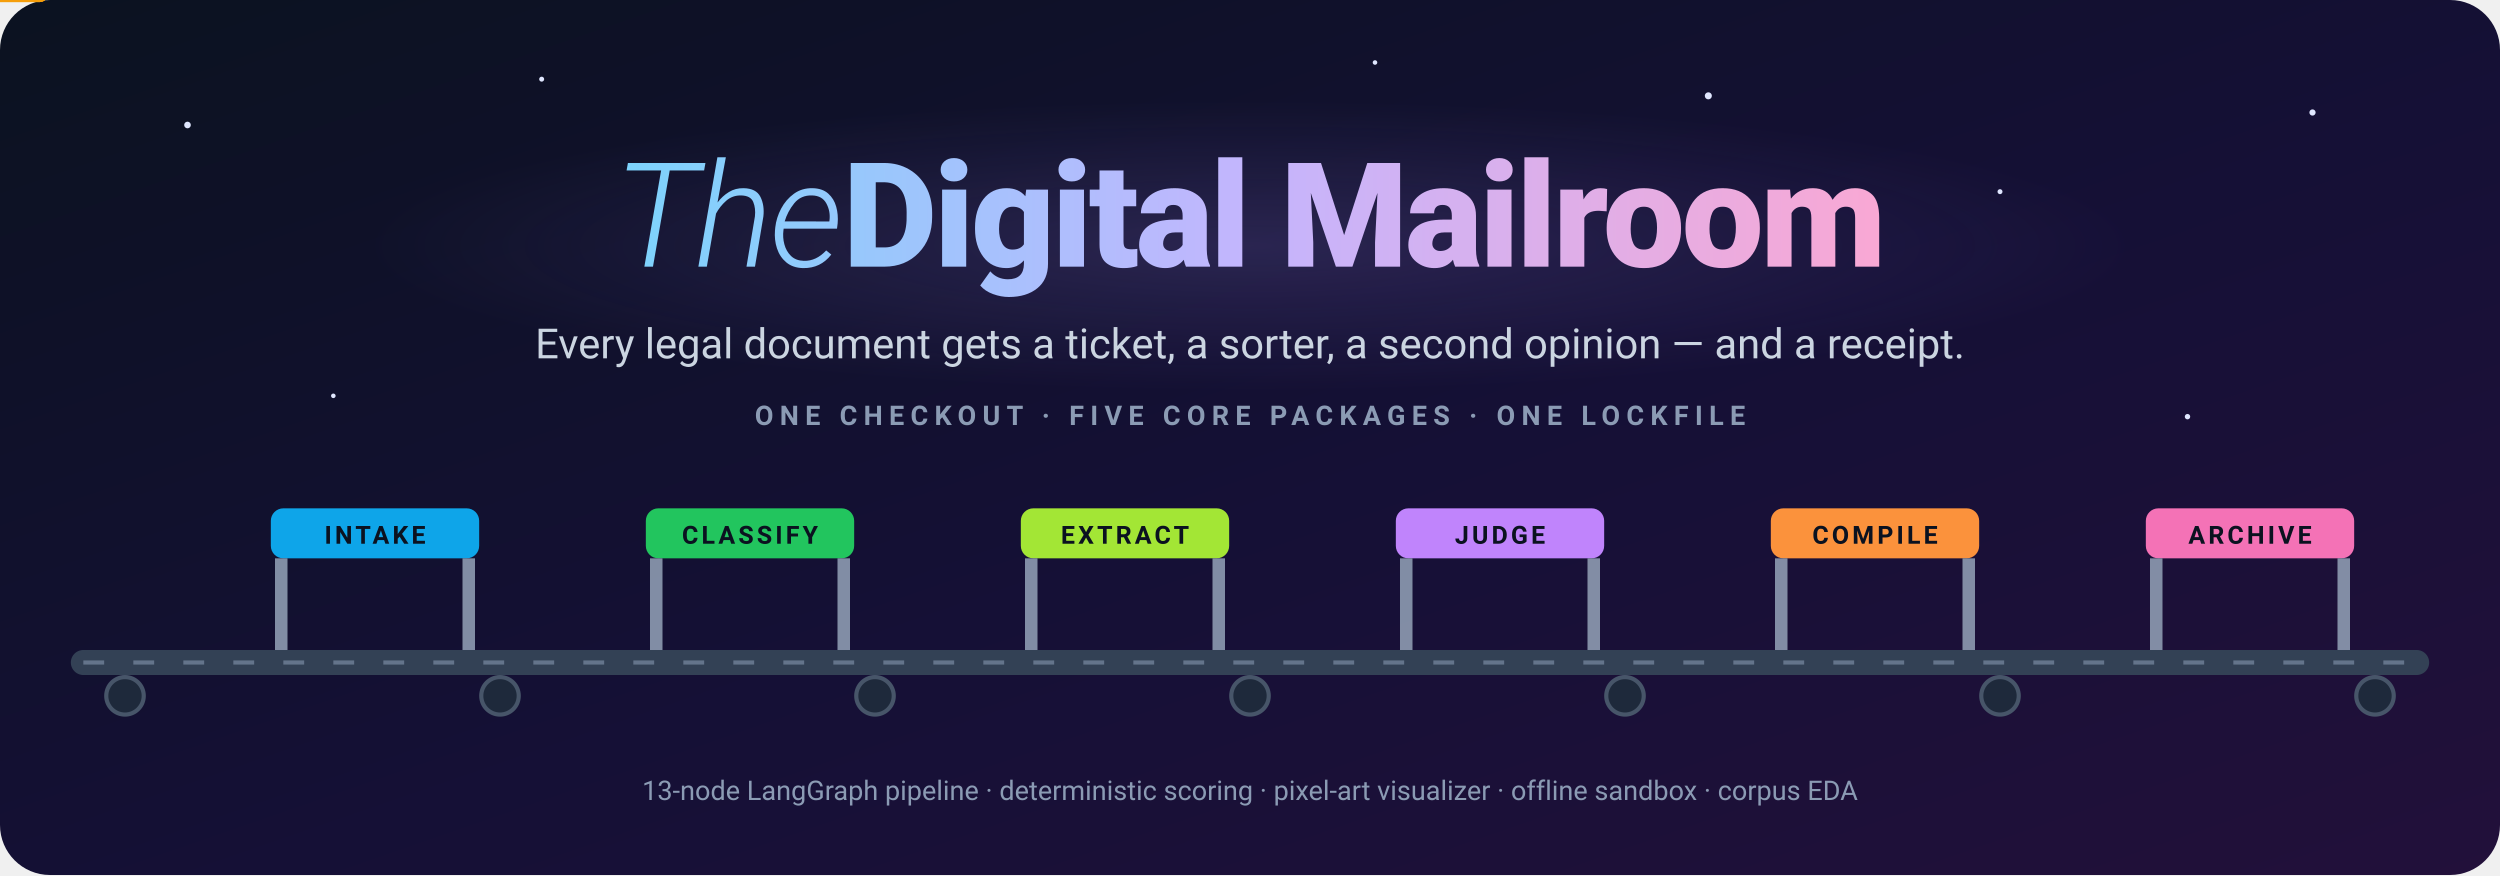
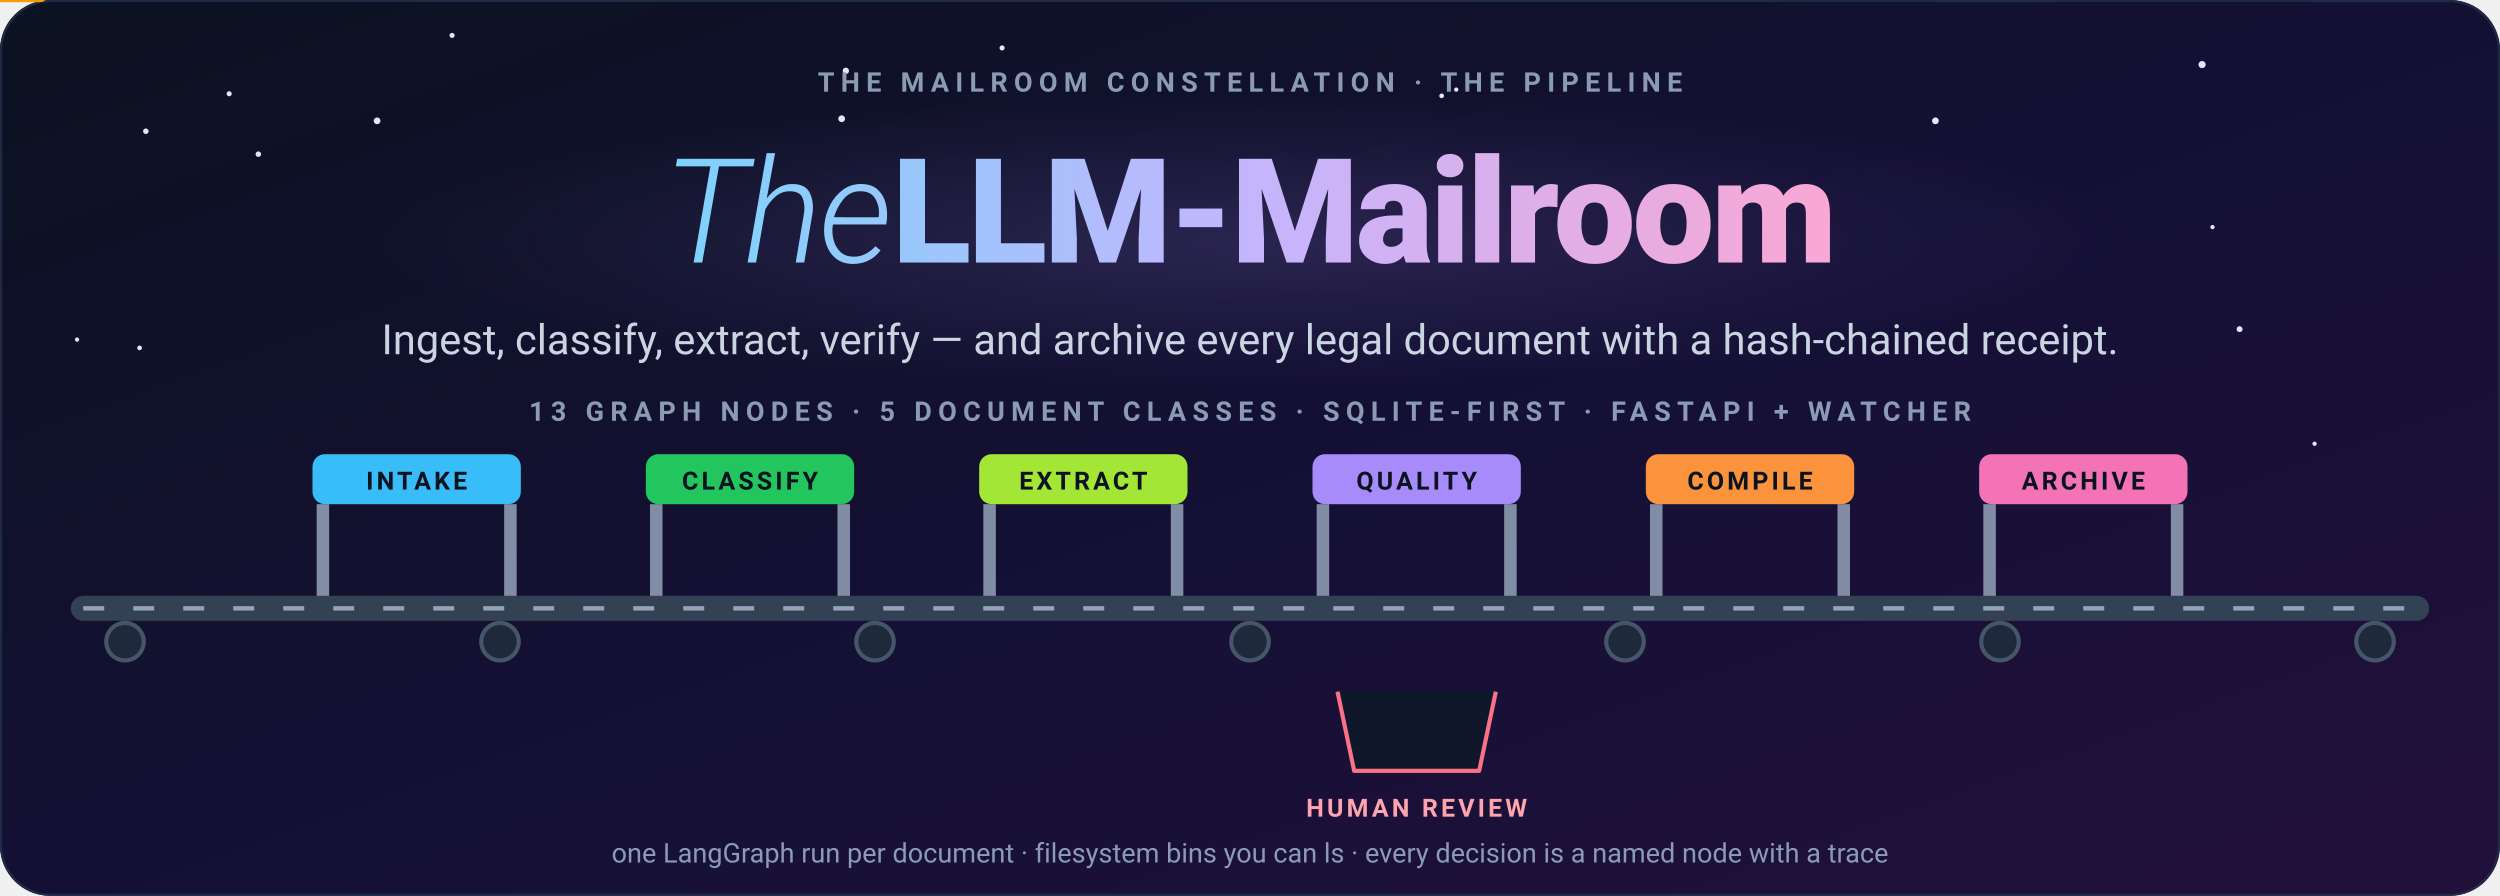
- <svg xmlns="http://www.w3.org/2000/svg" viewBox="0 0 1200 420" width="1200" height="420" role="img" aria-labelledby="t d" font-family="ui-sans-serif,-apple-system,'Segoe UI',Roboto,Helvetica,Arial,sans-serif">
+ <svg xmlns="http://www.w3.org/2000/svg" viewBox="0 0 1200 430" width="1200" height="430" role="img" aria-labelledby="t d" font-family="ui-sans-serif,-apple-system,'Segoe UI',Roboto,Helvetica,Arial,sans-serif">
  <defs>
    <linearGradient id="bg" x1="0" y1="0" x2="1" y2="1">
      <stop offset="0" stop-color="#0b1220" />
-       <stop offset="0.55" stop-color="#151036" />
+       <stop offset=".55" stop-color="#151036" />
      <stop offset="1" stop-color="#22103a" />
    </linearGradient>
-     <linearGradient id="title" x1="0" y1="0" x2="1" y2="0">
+     <linearGradient id="ttl" x1="0" y1="0" x2="1" y2="0">
      <stop offset="0" stop-color="#7dd3fc" />
-       <stop offset="0.5" stop-color="#c4b5fd" />
+       <stop offset=".5" stop-color="#c4b5fd" />
      <stop offset="1" stop-color="#f9a8d4" />
-       <animateTransform attributeName="gradientTransform" type="translate" values="-0.3 0;0.3 0;-0.3 0" dur="8s" repeatCount="indefinite" />
    </linearGradient>
-     <radialGradient id="glow" cx="0.5" cy="0.5" r="0.5">
-       <stop offset="0" stop-color="#a78bfa" stop-opacity="0.9" />
+     <radialGradient id="glow" cx=".5" cy=".5" r=".5">
+       <stop offset="0" stop-color="#a78bfa" stop-opacity=".9" />
      <stop offset="1" stop-color="#a78bfa" stop-opacity="0" />
    </radialGradient>
+     <filter id="soft" x="-50%" y="-50%" width="200%" height="200%">
+       <feGaussianBlur stdDeviation="3" />
+     </filter>
+     <marker id="arr" viewBox="0 0 10 10" refX="8" refY="5" markerWidth="7" markerHeight="7" orient="auto-start-reverse">
+       <path d="M1 1 L9 5 L1 9" fill="none" stroke="#94a3b8" stroke-width="1.6" stroke-linecap="round" stroke-linejoin="round" />
+     </marker>
    <g id="env">
      <rect x="-22" y="-30" width="44" height="30" rx="3" fill="#fef3c7" stroke="#f59e0b" stroke-width="2" />
      <polyline points="-22,-30 0,-13 22,-30" fill="none" stroke="#f59e0b" stroke-width="2" stroke-linejoin="round" />
      <circle cx="0" cy="-13" r="3.2" fill="#ef4444" />
    </g>
-     <path id="belt" d="M40 312 H1160" />
  </defs>
-   <rect width="1200" height="420" rx="24" fill="url(#bg)" />
+   <style>@media (prefers-reduced-motion: reduce){.motion{display:none}}</style>
+   <rect width="1200" height="430" rx="24" fill="url(#bg)" />
+   <rect x=".5" y=".5" width="1199" height="429" rx="24" fill="none" stroke="#1f2a44" />
  <g fill="#e0e7ff">
-     <circle cx="90" cy="60" r="1.6">
-       <animate attributeName="opacity" values="0.2;1;0.2" dur="3.1s" repeatCount="indefinite" />
-     </circle>
-     <circle cx="260" cy="38" r="1.2">
-       <animate attributeName="opacity" values="1;0.2;1" dur="2.4s" repeatCount="indefinite" />
-     </circle>
-     <circle cx="410" cy="82" r="1.4">
-       <animate attributeName="opacity" values="0.3;1;0.3" dur="4.2s" repeatCount="indefinite" />
-     </circle>
-     <circle cx="820" cy="46" r="1.7">
-       <animate attributeName="opacity" values="1;0.3;1" dur="3.6s" repeatCount="indefinite" />
-     </circle>
-     <circle cx="960" cy="92" r="1.2">
-       <animate attributeName="opacity" values="0.2;1;0.2" dur="2.8s" repeatCount="indefinite" />
-     </circle>
-     <circle cx="1110" cy="54" r="1.5">
-       <animate attributeName="opacity" values="0.4;1;0.4" dur="3.9s" repeatCount="indefinite" />
-     </circle>
-     <circle cx="660" cy="30" r="1.1">
-       <animate attributeName="opacity" values="1;0.2;1" dur="2.2s" repeatCount="indefinite" />
-     </circle>
-     <circle cx="160" cy="190" r="1.1">
-       <animate attributeName="opacity" values="0.2;0.9;0.2" dur="3.3s" repeatCount="indefinite" />
-     </circle>
-     <circle cx="1050" cy="200" r="1.3">
-       <animate attributeName="opacity" values="0.9;0.2;0.9" dur="2.6s" repeatCount="indefinite" />
-     </circle>
-   </g>
-   <ellipse cx="600" cy="118" rx="420" ry="70" fill="url(#glow)" opacity="0.18" />
-   <text x="600" y="128" text-anchor="middle" font-size="70" font-weight="800" letter-spacing="-1.5" fill="url(#title)">
-     <tspan font-weight="300" font-style="italic">The </tspan>Digital Mailroom</text>
-   <text x="600" y="172" text-anchor="middle" font-size="20" fill="#cbd5e1">Every legal document gets a ticket, a sorter, a second opinion — and a receipt.</text>
-   <text x="600" y="204" text-anchor="middle" font-size="13" font-weight="600" letter-spacing="3" fill="#8b9bb4">ONE CHECKOUT · FIVE CORE PACKAGES · ONE LOCKFILE</text>
-   <line x1="40" y1="318" x2="1160" y2="318" stroke="#334155" stroke-width="12" stroke-linecap="round" />
-   <line x1="40" y1="318" x2="1160" y2="318" stroke="#64748b" stroke-width="2" stroke-dasharray="10 14">
+     <circle cx="481" cy="23" r="1.2" opacity=".35" />
+     <circle cx="110" cy="45" r="1.2" opacity=".35" />
+     <circle cx="70" cy="63" r="1.3" opacity=".35" />
+     <circle cx="1075" cy="158" r="1.4" opacity=".35" />
+     <circle cx="404" cy="57" r="1.6" opacity=".35" />
+     <circle cx="217" cy="17" r="1.2" opacity=".35" />
+     <circle cx="37" cy="163" r="1" opacity=".35" />
+     <circle cx="1111" cy="213" r="1" opacity=".35" />
+     <circle cx="67" cy="167" r="1.1" opacity=".35" />
+     <circle cx="1057" cy="31" r="1.7" opacity=".35" />
+     <circle cx="1062" cy="109" r="1" opacity=".35" />
+     <circle cx="699" cy="43" r="1" opacity=".35" />
+     <circle cx="181" cy="58" r="1.6" opacity=".35" />
+     <circle cx="929" cy="58" r="1.6" opacity=".35" />
+     <circle cx="124" cy="74" r="1.3" opacity=".35" />
+     <circle cx="406" cy="34" r="1.5" opacity=".35" />
+     <circle cx="692" cy="46" r="1.1" opacity=".35" />
+   </g>
+   <g class="motion" fill="#e0e7ff">
+     <circle cx="481" cy="23" r="1.2">
+       <animate attributeName="opacity" values="0;.9;0" dur="4.3s" begin="0.4s" repeatCount="indefinite" />
+     </circle>
+     <circle cx="110" cy="45" r="1.2">
+       <animate attributeName="opacity" values="0;.9;0" dur="4.6s" begin="0.8s" repeatCount="indefinite" />
+     </circle>
+     <circle cx="70" cy="63" r="1.3">
+       <animate attributeName="opacity" values="0;.9;0" dur="2.6s" begin="2s" repeatCount="indefinite" />
+     </circle>
+     <circle cx="1075" cy="158" r="1.4">
+       <animate attributeName="opacity" values="0;.9;0" dur="3s" begin="0s" repeatCount="indefinite" />
+     </circle>
+     <circle cx="404" cy="57" r="1.6">
+       <animate attributeName="opacity" values="0;.9;0" dur="2.8s" begin="0.8s" repeatCount="indefinite" />
+     </circle>
+     <circle cx="217" cy="17" r="1.2">
+       <animate attributeName="opacity" values="0;.9;0" dur="3.4s" begin="1.2s" repeatCount="indefinite" />
+     </circle>
+     <circle cx="37" cy="163" r="1">
+       <animate attributeName="opacity" values="0;.9;0" dur="2.3s" begin="0.8s" repeatCount="indefinite" />
+     </circle>
+     <circle cx="1111" cy="213" r="1">
+       <animate attributeName="opacity" values="0;.9;0" dur="3.8s" begin="1.2s" repeatCount="indefinite" />
+     </circle>
+     <circle cx="67" cy="167" r="1.1">
+       <animate attributeName="opacity" values="0;.9;0" dur="4.2s" begin="2s" repeatCount="indefinite" />
+     </circle>
+     <circle cx="1057" cy="31" r="1.7">
+       <animate attributeName="opacity" values="0;.9;0" dur="3s" begin="0.8s" repeatCount="indefinite" />
+     </circle>
+     <circle cx="1062" cy="109" r="1">
+       <animate attributeName="opacity" values="0;.9;0" dur="4.5s" begin="2.4s" repeatCount="indefinite" />
+     </circle>
+     <circle cx="699" cy="43" r="1">
+       <animate attributeName="opacity" values="0;.9;0" dur="3.9s" begin="1.6s" repeatCount="indefinite" />
+     </circle>
+     <circle cx="181" cy="58" r="1.6">
+       <animate attributeName="opacity" values="0;.9;0" dur="4s" begin="2s" repeatCount="indefinite" />
+     </circle>
+     <circle cx="929" cy="58" r="1.6">
+       <animate attributeName="opacity" values="0;.9;0" dur="2.4s" begin="0s" repeatCount="indefinite" />
+     </circle>
+     <circle cx="124" cy="74" r="1.3">
+       <animate attributeName="opacity" values="0;.9;0" dur="4s" begin="0.4s" repeatCount="indefinite" />
+     </circle>
+     <circle cx="406" cy="34" r="1.5">
+       <animate attributeName="opacity" values="0;.9;0" dur="4.6s" begin="2s" repeatCount="indefinite" />
+     </circle>
+     <circle cx="692" cy="46" r="1.1">
+       <animate attributeName="opacity" values="0;.9;0" dur="4.1s" begin="0.4s" repeatCount="indefinite" />
+     </circle>
+   </g>
+   <text x="600" y="44" font-size="13" fill="#8b9bb4" font-weight="700" text-anchor="middle" letter-spacing="3">THE MAILROOM CONSTELLATION · THE PIPELINE</text>
+   <ellipse cx="600" cy="116" rx="420" ry="70" fill="url(#glow)" opacity=".18" />
+   <text x="600" y="126" text-anchor="middle" font-size="70" font-weight="800" letter-spacing="-1.5" fill="url(#ttl)">
+     <tspan font-weight="300" font-style="italic">The </tspan>LLM-Mailroom</text>
+   <text x="600" y="170" font-size="20" fill="#cbd5e1" text-anchor="middle">Ingest, classify, extract, verify — and archive every legal document with a hash-chained receipt.</text>
+   <text x="600" y="202" font-size="13" fill="#8b9bb4" font-weight="600" text-anchor="middle" letter-spacing="3">13 GRAPH NODES · 5 DOCUMENT CLASSES · SQLITE-FIRST · FASTAPI + WATCHER</text>
+   <line x1="40" y1="292" x2="1160" y2="292" stroke="#334155" stroke-width="12" stroke-linecap="round" />
+   <line x1="40" y1="292" x2="1160" y2="292" stroke="#64748b" stroke-width="2" stroke-dasharray="10 14" />
+   <line class="motion" x1="40" y1="292" x2="1160" y2="292" stroke="#94a3b8" stroke-width="2" stroke-dasharray="10 14">
    <animate attributeName="stroke-dashoffset" from="24" to="0" dur="0.6s" repeatCount="indefinite" />
  </line>
  <g fill="#1e293b" stroke="#475569" stroke-width="2">
-     <circle cx="60" cy="334" r="9" />
-     <circle cx="240" cy="334" r="9" />
-     <circle cx="420" cy="334" r="9" />
-     <circle cx="600" cy="334" r="9" />
-     <circle cx="780" cy="334" r="9" />
-     <circle cx="960" cy="334" r="9" />
-     <circle cx="1140" cy="334" r="9" />
-   </g>
+     <circle cx="60" cy="308" r="9" />
+     <circle cx="240" cy="308" r="9" />
+     <circle cx="420" cy="308" r="9" />
+     <circle cx="600" cy="308" r="9" />
+     <circle cx="780" cy="308" r="9" />
+     <circle cx="960" cy="308" r="9" />
+     <circle cx="1140" cy="308" r="9" />
+   </g>
+   <path id="belt" d="M40 286 H1160" fill="none" />
  <g font-size="12" font-weight="700" letter-spacing="1.5" text-anchor="middle">
-     <g>
-       <rect x="130" y="244" width="100" height="24" rx="6" fill="#0ea5e9">
-         <animate attributeName="opacity" values="1;0.35;0.35" keyTimes="0;0.35;1" dur="2s" begin="0.67s" repeatCount="indefinite" />
-       </rect>
-       <text x="180" y="261" fill="#0b1220">INTAKE</text>
-     </g>
-     <g>
-       <rect x="310" y="244" width="100" height="24" rx="6" fill="#22c55e">
-         <animate attributeName="opacity" values="1;0.35;0.35" keyTimes="0;0.35;1" dur="2s" begin="1.67s" repeatCount="indefinite" />
-       </rect>
-       <text x="360" y="261" fill="#0b1220">CLASSIFY</text>
-     </g>
-     <g>
-       <rect x="490" y="244" width="100" height="24" rx="6" fill="#a3e635">
-         <animate attributeName="opacity" values="1;0.35;0.35" keyTimes="0;0.35;1" dur="2s" begin="2.67s" repeatCount="indefinite" />
-       </rect>
-       <text x="540" y="261" fill="#0b1220">EXTRACT</text>
-     </g>
-     <g>
-       <rect x="670" y="244" width="100" height="24" rx="6" fill="#c084fc">
-         <animate attributeName="opacity" values="1;0.35;0.35" keyTimes="0;0.35;1" dur="2s" begin="3.67s" repeatCount="indefinite" />
-       </rect>
-       <text x="720" y="261" fill="#0b1220">JUDGE</text>
-     </g>
-     <g>
-       <rect x="850" y="244" width="100" height="24" rx="6" fill="#fb923c">
-         <animate attributeName="opacity" values="1;0.35;0.35" keyTimes="0;0.35;1" dur="2s" begin="4.67s" repeatCount="indefinite" />
-       </rect>
-       <text x="900" y="261" fill="#0b1220">COMPILE</text>
-     </g>
-     <g>
-       <rect x="1030" y="244" width="100" height="24" rx="6" fill="#f472b6">
-         <animate attributeName="opacity" values="1;0.35;0.35" keyTimes="0;0.35;1" dur="2s" begin="5.67s" repeatCount="indefinite" />
-       </rect>
-       <text x="1080" y="261" fill="#0b1220">ARCHIVE</text>
-     </g>
-   </g>
-   <g>
+     <rect x="150" y="218" width="100" height="24" rx="6" fill="#38bdf8" />
+     <rect class="motion" x="150" y="218" width="100" height="24" rx="6" fill="#ffffff" opacity="0">
+       <animate attributeName="opacity" values=".55;0;0" keyTimes="0;.35;1" dur="2s" begin="0.9s" repeatCount="indefinite" />
+     </rect>
+     <text x="200" y="235" fill="#0b1220">INTAKE</text>
+     <rect x="310" y="218" width="100" height="24" rx="6" fill="#22c55e" />
+     <rect class="motion" x="310" y="218" width="100" height="24" rx="6" fill="#ffffff" opacity="0">
+       <animate attributeName="opacity" values=".55;0;0" keyTimes="0;.35;1" dur="2s" begin="1.7s" repeatCount="indefinite" />
+     </rect>
+     <text x="360" y="235" fill="#0b1220">CLASSIFY</text>
+     <rect x="470" y="218" width="100" height="24" rx="6" fill="#a3e635" />
+     <rect class="motion" x="470" y="218" width="100" height="24" rx="6" fill="#ffffff" opacity="0">
+       <animate attributeName="opacity" values=".55;0;0" keyTimes="0;.35;1" dur="2s" begin="0.6s" repeatCount="indefinite" />
+     </rect>
+     <text x="520" y="235" fill="#0b1220">EXTRACT</text>
+     <rect x="630" y="218" width="100" height="24" rx="6" fill="#a78bfa" />
+     <rect class="motion" x="630" y="218" width="100" height="24" rx="6" fill="#ffffff" opacity="0">
+       <animate attributeName="opacity" values=".55;0;0" keyTimes="0;.35;1" dur="2s" begin="1.4s" repeatCount="indefinite" />
+     </rect>
+     <text x="680" y="235" fill="#0b1220">QUALITY</text>
+     <rect x="790" y="218" width="100" height="24" rx="6" fill="#fb923c" />
+     <rect class="motion" x="790" y="218" width="100" height="24" rx="6" fill="#ffffff" opacity="0">
+       <animate attributeName="opacity" values=".55;0;0" keyTimes="0;.35;1" dur="2s" begin="0.3s" repeatCount="indefinite" />
+     </rect>
+     <text x="840" y="235" fill="#0b1220">COMPILE</text>
+     <rect x="950" y="218" width="100" height="24" rx="6" fill="#f472b6" />
+     <rect class="motion" x="950" y="218" width="100" height="24" rx="6" fill="#ffffff" opacity="0">
+       <animate attributeName="opacity" values=".55;0;0" keyTimes="0;.35;1" dur="2s" begin="1.1s" repeatCount="indefinite" />
+     </rect>
+     <text x="1000" y="235" fill="#0b1220">ARCHIVE</text>
+   </g>
+   <g class="motion">
    <use href="#env">
-       <animateMotion dur="6s" repeatCount="indefinite" begin="0s">
+       <animateMotion dur="6s" begin="0s" repeatCount="indefinite">
        <mpath href="#belt" />
      </animateMotion>
-       <animate attributeName="opacity" values="0;1;1;0" keyTimes="0;0.04;0.94;1" dur="6s" begin="0s" repeatCount="indefinite" />
+       <animate attributeName="opacity" values="0;1;1;0" keyTimes="0;.04;.94;1" dur="6s" begin="0s" repeatCount="indefinite" />
    </use>
    <use href="#env">
-       <animateMotion dur="6s" repeatCount="indefinite" begin="2s">
+       <animateMotion dur="6s" begin="2s" repeatCount="indefinite">
        <mpath href="#belt" />
      </animateMotion>
-       <animate attributeName="opacity" values="0;1;1;0" keyTimes="0;0.04;0.94;1" dur="6s" begin="2s" repeatCount="indefinite" />
+       <animate attributeName="opacity" values="0;1;1;0" keyTimes="0;.04;.94;1" dur="6s" begin="2s" repeatCount="indefinite" />
    </use>
    <use href="#env">
-       <animateMotion dur="6s" repeatCount="indefinite" begin="4s">
+       <animateMotion dur="6s" begin="4s" repeatCount="indefinite">
        <mpath href="#belt" />
      </animateMotion>
-       <animate attributeName="opacity" values="0;1;1;0" keyTimes="0;0.04;0.94;1" dur="6s" begin="4s" repeatCount="indefinite" />
+       <animate attributeName="opacity" values="0;1;1;0" keyTimes="0;.04;.94;1" dur="6s" begin="4s" repeatCount="indefinite" />
    </use>
  </g>
-   <g fill="#94a3b8" opacity="0.85">
-     <rect x="132" y="268" width="6" height="44" />
-     <rect x="222" y="268" width="6" height="44" />
-     <rect x="312" y="268" width="6" height="44" />
-     <rect x="402" y="268" width="6" height="44" />
-     <rect x="492" y="268" width="6" height="44" />
-     <rect x="582" y="268" width="6" height="44" />
-     <rect x="672" y="268" width="6" height="44" />
-     <rect x="762" y="268" width="6" height="44" />
-     <rect x="852" y="268" width="6" height="44" />
-     <rect x="942" y="268" width="6" height="44" />
-     <rect x="1032" y="268" width="6" height="44" />
-     <rect x="1122" y="268" width="6" height="44" />
-   </g>
-   <text x="600" y="384" text-anchor="middle" font-size="13" fill="#8b9bb4">13-node LangGraph pipeline · deterministic scoring · pixel-art visualizer · offline sandbox · corpus EDA</text>
+   <g fill="#94a3b8" opacity=".85">
+     <rect x="152" y="242" width="6" height="44" />
+     <rect x="242" y="242" width="6" height="44" />
+     <rect x="312" y="242" width="6" height="44" />
+     <rect x="402" y="242" width="6" height="44" />
+     <rect x="472" y="242" width="6" height="44" />
+     <rect x="562" y="242" width="6" height="44" />
+     <rect x="632" y="242" width="6" height="44" />
+     <rect x="722" y="242" width="6" height="44" />
+     <rect x="792" y="242" width="6" height="44" />
+     <rect x="882" y="242" width="6" height="44" />
+     <rect x="952" y="242" width="6" height="44" />
+     <rect x="1042" y="242" width="6" height="44" />
+   </g>
+   <path d="M642 332 l8 38 h60 l8 -38" fill="#0f172a" stroke="#fb7185" stroke-width="2" stroke-linejoin="round" />
+   <text x="680" y="392" font-size="12" fill="#fda4af" font-weight="700" text-anchor="middle" letter-spacing="1.5">HUMAN REVIEW</text>
+   <path id="drop" d="M40 286 H680 C704 286 688 314 680 354" fill="none" />
+   <g class="motion">
+     <g opacity="0">
+       <use href="#env" style="filter:hue-rotate(-40deg)" />
+       <animateMotion dur="4.5s" begin="1s" repeatCount="indefinite">
+         <mpath href="#drop" />
+       </animateMotion>
+       <animate attributeName="opacity" values="0;1;1;0" keyTimes="0;.05;.9;1" dur="4.5s" begin="1s" repeatCount="indefinite" />
+     </g>
+   </g>
+   <text x="600" y="414" font-size="13" fill="#8b9bb4" text-anchor="middle">one LangGraph run per document · filesystem bins you can ls · every decision is a named node with a trace</text>
</svg>
